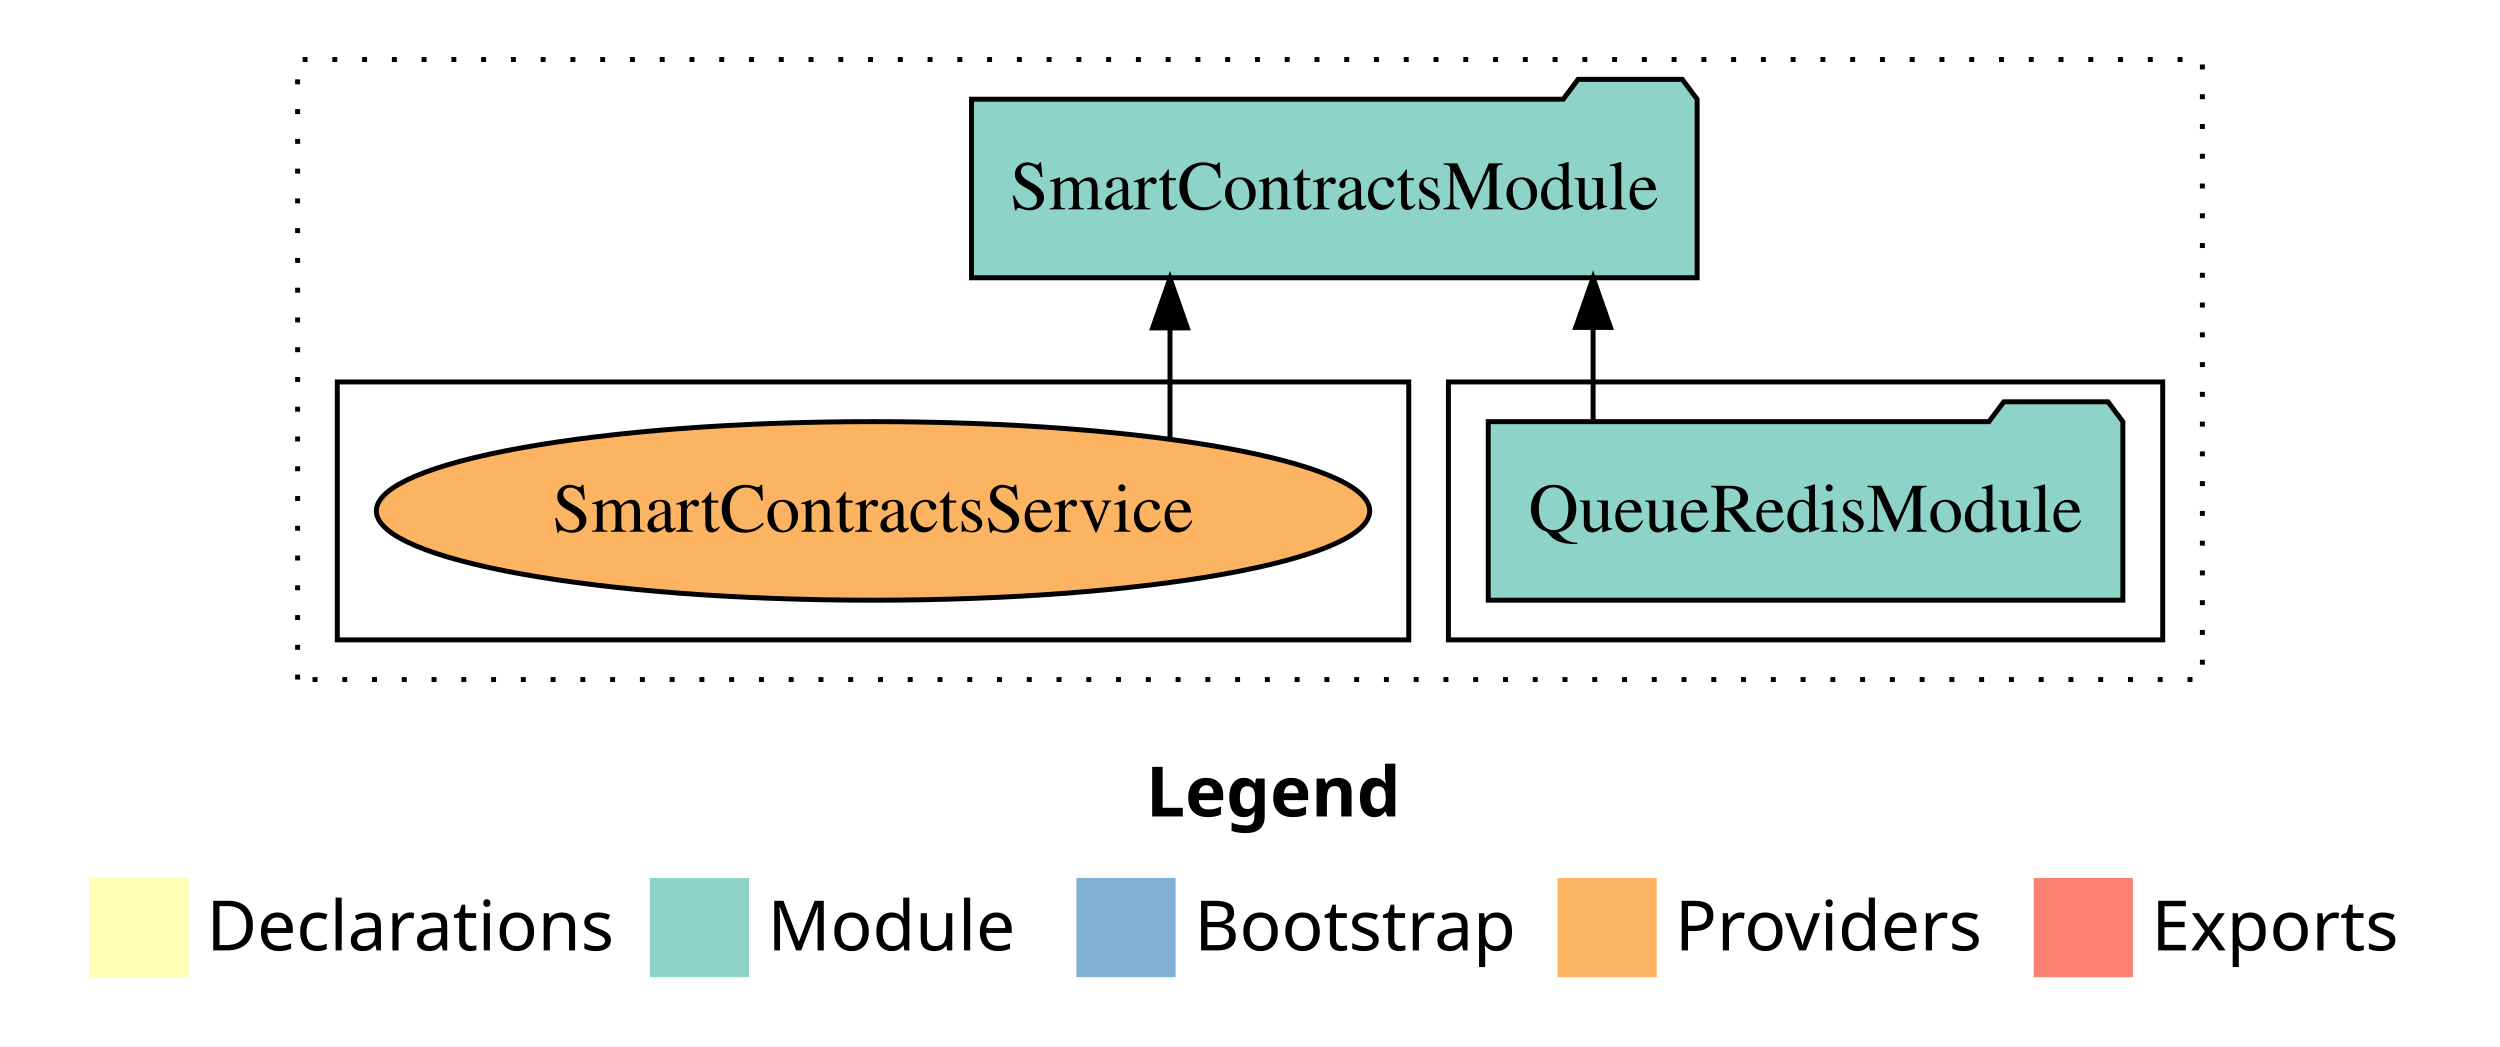
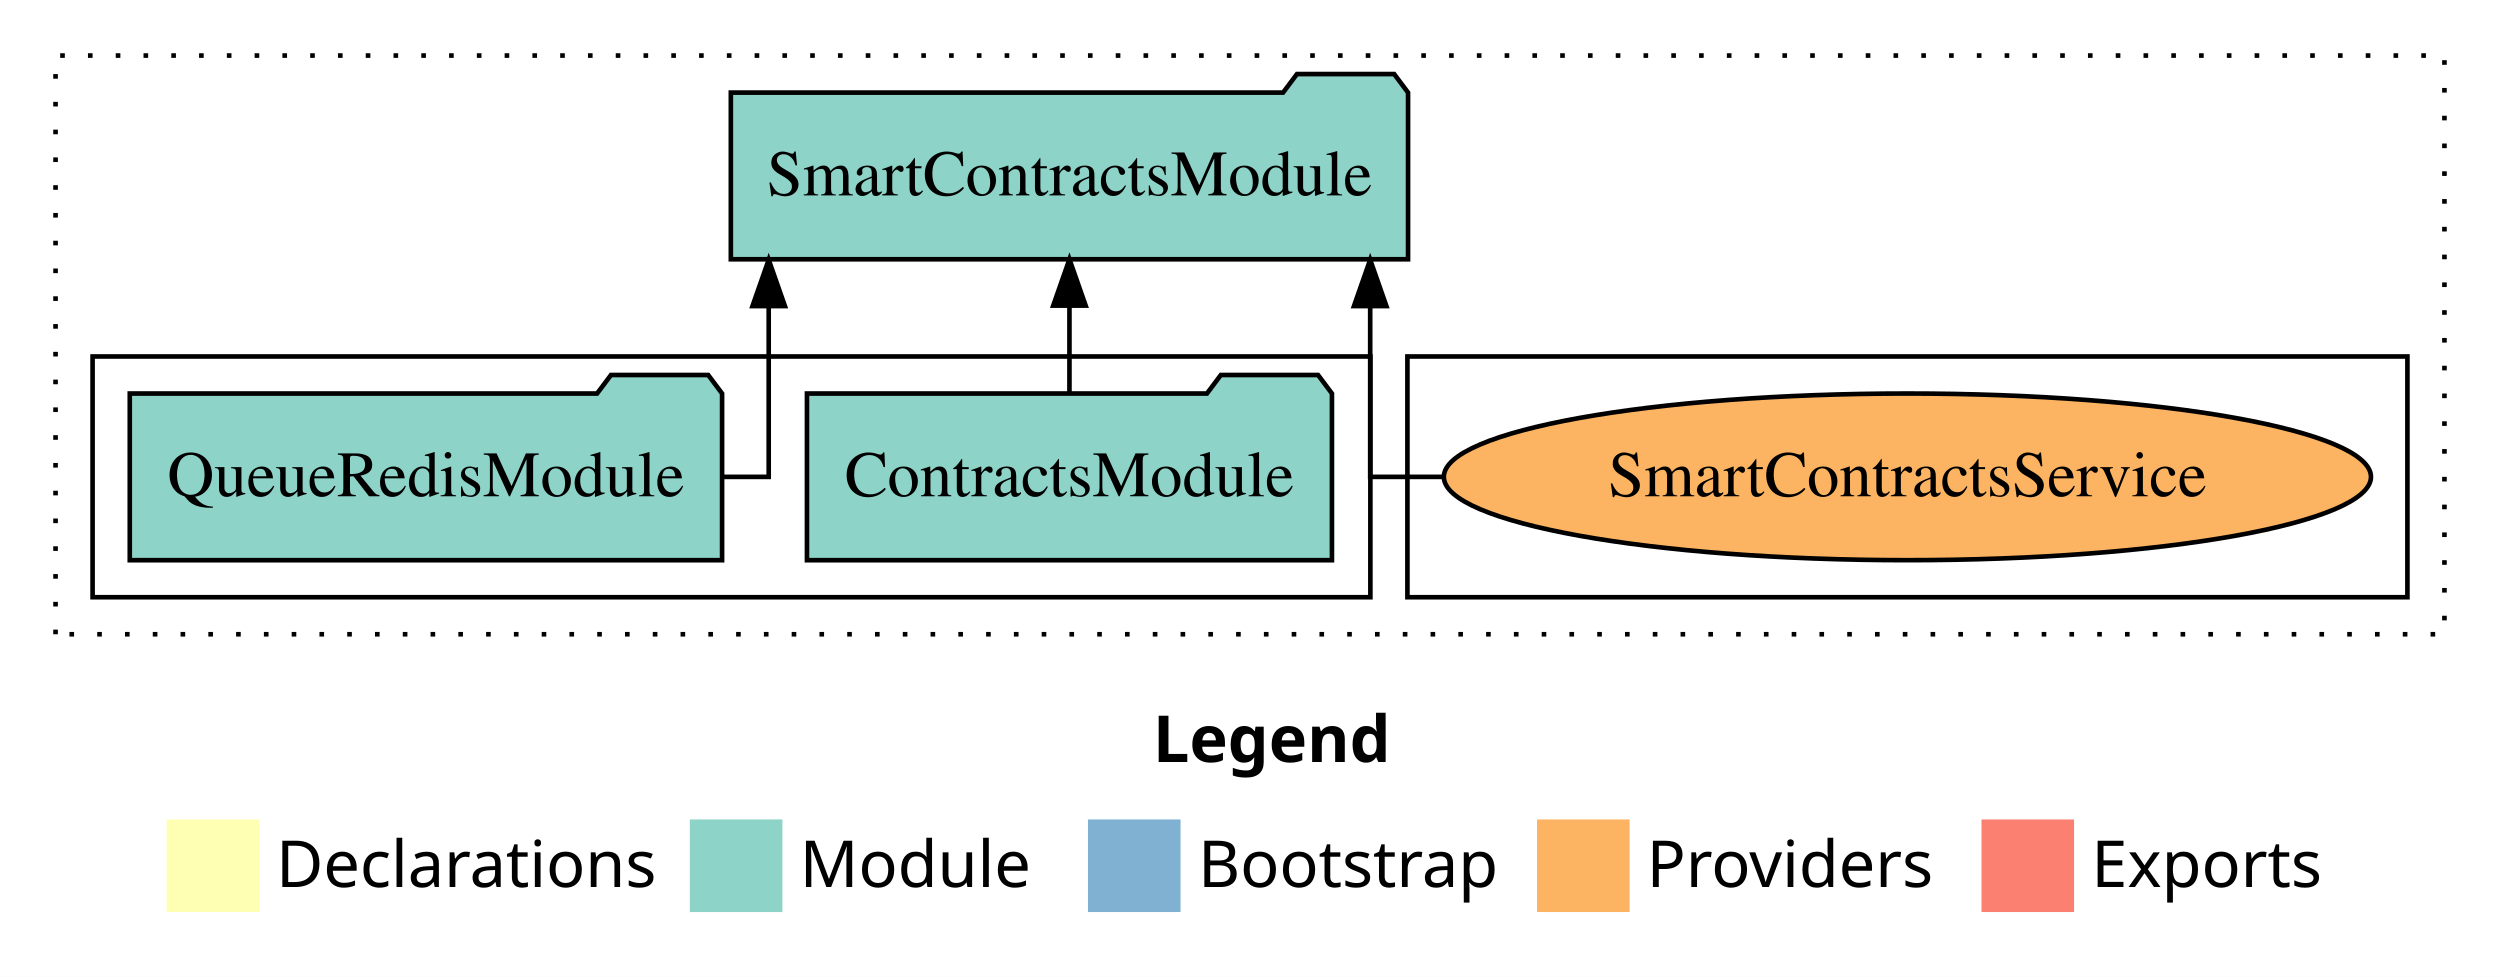
- <svg xmlns="http://www.w3.org/2000/svg" width="504pt" height="211pt" viewBox="0.00 0.00 504.00 211.00">
+ <svg xmlns="http://www.w3.org/2000/svg" width="540pt" height="211pt" viewBox="0.00 0.00 540.00 211.00">
  <g id="graph0" class="graph" transform="scale(1 1) rotate(0) translate(4 207)">
-     <polygon fill="white" stroke="transparent" points="-4,4 -4,-207 500,-207 500,4 -4,4" />
-     <text text-anchor="start" x="227.01" y="-42.4" font-family="Times-12" font-weight="bold" font-size="14.00">Legend</text>
-     <polygon fill="#ffffb3" stroke="transparent" points="14,-10 14,-30 34,-30 34,-10 14,-10" />
-     <text text-anchor="start" x="37.63" y="-15.4" font-family="Times-12" font-size="14.00">  Declarations</text>
-     <polygon fill="#8dd3c7" stroke="transparent" points="127,-10 127,-30 147,-30 147,-10 127,-10" />
-     <text text-anchor="start" x="150.73" y="-15.4" font-family="Times-12" font-size="14.00">  Module</text>
-     <polygon fill="#80b1d3" stroke="transparent" points="213,-10 213,-30 233,-30 233,-10 213,-10" />
-     <text text-anchor="start" x="236.78" y="-15.4" font-family="Times-12" font-size="14.00">  Bootstrap</text>
-     <polygon fill="#fdb462" stroke="transparent" points="310,-10 310,-30 330,-30 330,-10 310,-10" />
-     <text text-anchor="start" x="333.67" y="-15.4" font-family="Times-12" font-size="14.00">  Providers</text>
-     <polygon fill="#fb8072" stroke="transparent" points="406,-10 406,-30 426,-30 426,-10 406,-10" />
-     <text text-anchor="start" x="429.73" y="-15.4" font-family="Times-12" font-size="14.00">  Exports</text>
+     <polygon fill="white" stroke="transparent" points="-4,4 -4,-207 536,-207 536,4 -4,4" />
+     <text text-anchor="start" x="245.01" y="-42.4" font-family="Times-12" font-weight="bold" font-size="14.00">Legend</text>
+     <polygon fill="#ffffb3" stroke="transparent" points="32,-10 32,-30 52,-30 52,-10 32,-10" />
+     <text text-anchor="start" x="55.63" y="-15.4" font-family="Times-12" font-size="14.00">  Declarations</text>
+     <polygon fill="#8dd3c7" stroke="transparent" points="145,-10 145,-30 165,-30 165,-10 145,-10" />
+     <text text-anchor="start" x="168.73" y="-15.4" font-family="Times-12" font-size="14.00">  Module</text>
+     <polygon fill="#80b1d3" stroke="transparent" points="231,-10 231,-30 251,-30 251,-10 231,-10" />
+     <text text-anchor="start" x="254.78" y="-15.4" font-family="Times-12" font-size="14.00">  Bootstrap</text>
+     <polygon fill="#fdb462" stroke="transparent" points="328,-10 328,-30 348,-30 348,-10 328,-10" />
+     <text text-anchor="start" x="351.67" y="-15.4" font-family="Times-12" font-size="14.00">  Providers</text>
+     <polygon fill="#fb8072" stroke="transparent" points="424,-10 424,-30 444,-30 444,-10 424,-10" />
+     <text text-anchor="start" x="447.73" y="-15.4" font-family="Times-12" font-size="14.00">  Exports</text>
    <g id="clust1" class="cluster">
-       <polygon fill="none" stroke="black" stroke-dasharray="1,5" points="56,-70 56,-195 440,-195 440,-70 56,-70" />
+       <polygon fill="none" stroke="black" stroke-dasharray="1,5" points="8,-70 8,-195 524,-195 524,-70 8,-70" />
+     </g>
+     <g id="clust6" class="cluster">
+       <polygon fill="none" stroke="black" points="300,-78 300,-130 516,-130 516,-78 300,-78" />
    </g>
    <g id="clust3" class="cluster">
-       <polygon fill="none" stroke="black" points="288,-78 288,-130 432,-130 432,-78 288,-78" />
-     </g>
-     <g id="clust6" class="cluster">
-       <polygon fill="none" stroke="black" points="64,-78 64,-130 280,-130 280,-78 64,-78" />
+       <polygon fill="none" stroke="black" points="16,-78 16,-130 292,-130 292,-78 16,-78" />
    </g>
    <g id="node1" class="node">
-       <polygon fill="#8dd3c7" stroke="black" points="423.97,-122 420.97,-126 399.97,-126 396.97,-122 296.03,-122 296.03,-86 423.97,-86 423.97,-122" />
-       <text text-anchor="middle" x="360" y="-99.8" font-family="Times,serif" font-size="14.00">QueueRedisModule</text>
+       <polygon fill="#8dd3c7" stroke="black" points="283.7,-122 280.7,-126 259.7,-126 256.7,-122 170.3,-122 170.3,-86 283.7,-86 283.7,-122" />
+       <text text-anchor="middle" x="227" y="-99.8" font-family="Times,serif" font-size="14.00">ContractsModule</text>
+     </g>
+     <g id="node3" class="node">
+       <polygon fill="#8dd3c7" stroke="black" points="300.14,-187 297.14,-191 276.14,-191 273.14,-187 153.86,-187 153.86,-151 300.14,-151 300.14,-187" />
+       <text text-anchor="middle" x="227" y="-164.8" font-family="Times,serif" font-size="14.00">SmartContractsModule</text>
+     </g>
+     <g id="edge1" class="edge">
+       <path fill="none" stroke="black" d="M227,-122.11C227,-122.11 227,-140.99 227,-140.99" />
+       <polygon fill="black" stroke="black" points="223.5,-140.99 227,-150.99 230.5,-140.99 223.5,-140.99" />
    </g>
    <g id="node2" class="node">
-       <polygon fill="#8dd3c7" stroke="black" points="338.14,-187 335.14,-191 314.14,-191 311.14,-187 191.86,-187 191.86,-151 338.14,-151 338.14,-187" />
-       <text text-anchor="middle" x="265" y="-164.8" font-family="Times,serif" font-size="14.00">SmartContractsModule</text>
-     </g>
-     <g id="edge1" class="edge">
-       <path fill="none" stroke="black" d="M317.17,-122.11C317.17,-122.11 317.17,-140.99 317.17,-140.99" />
-       <polygon fill="black" stroke="black" points="313.67,-140.99 317.17,-150.99 320.67,-140.99 313.67,-140.99" />
-     </g>
-     <g id="node3" class="node">
-       <ellipse fill="#fdb462" stroke="black" cx="172" cy="-104" rx="100.13" ry="18" />
-       <text text-anchor="middle" x="172" y="-99.8" font-family="Times,serif" font-size="14.00">SmartContractsService</text>
+       <polygon fill="#8dd3c7" stroke="black" points="151.97,-122 148.97,-126 127.97,-126 124.97,-122 24.03,-122 24.03,-86 151.97,-86 151.97,-122" />
+       <text text-anchor="middle" x="88" y="-99.8" font-family="Times,serif" font-size="14.00">QueueRedisModule</text>
    </g>
    <g id="edge2" class="edge">
-       <path fill="none" stroke="black" d="M231.87,-118.43C231.87,-118.43 231.87,-140.89 231.87,-140.89" />
-       <polygon fill="black" stroke="black" points="228.37,-140.89 231.87,-150.89 235.37,-140.89 228.37,-140.89" />
+       <path fill="none" stroke="black" d="M152.05,-104C158.11,-104 162.04,-104 162.04,-104 162.04,-104 162.04,-140.89 162.04,-140.89" />
+       <polygon fill="black" stroke="black" points="158.54,-140.89 162.04,-150.89 165.54,-140.89 158.54,-140.89" />
+     </g>
+     <g id="node4" class="node">
+       <ellipse fill="#fdb462" stroke="black" cx="408" cy="-104" rx="100.13" ry="18" />
+       <text text-anchor="middle" x="408" y="-99.8" font-family="Times,serif" font-size="14.00">SmartContractsService</text>
+     </g>
+     <g id="edge3" class="edge">
+       <path fill="none" stroke="black" d="M307.61,-104C298.12,-104 291.96,-104 291.96,-104 291.96,-104 291.96,-140.89 291.96,-140.89" />
+       <polygon fill="black" stroke="black" points="288.46,-140.89 291.96,-150.89 295.46,-140.89 288.46,-140.89" />
    </g>
  </g>
</svg>
